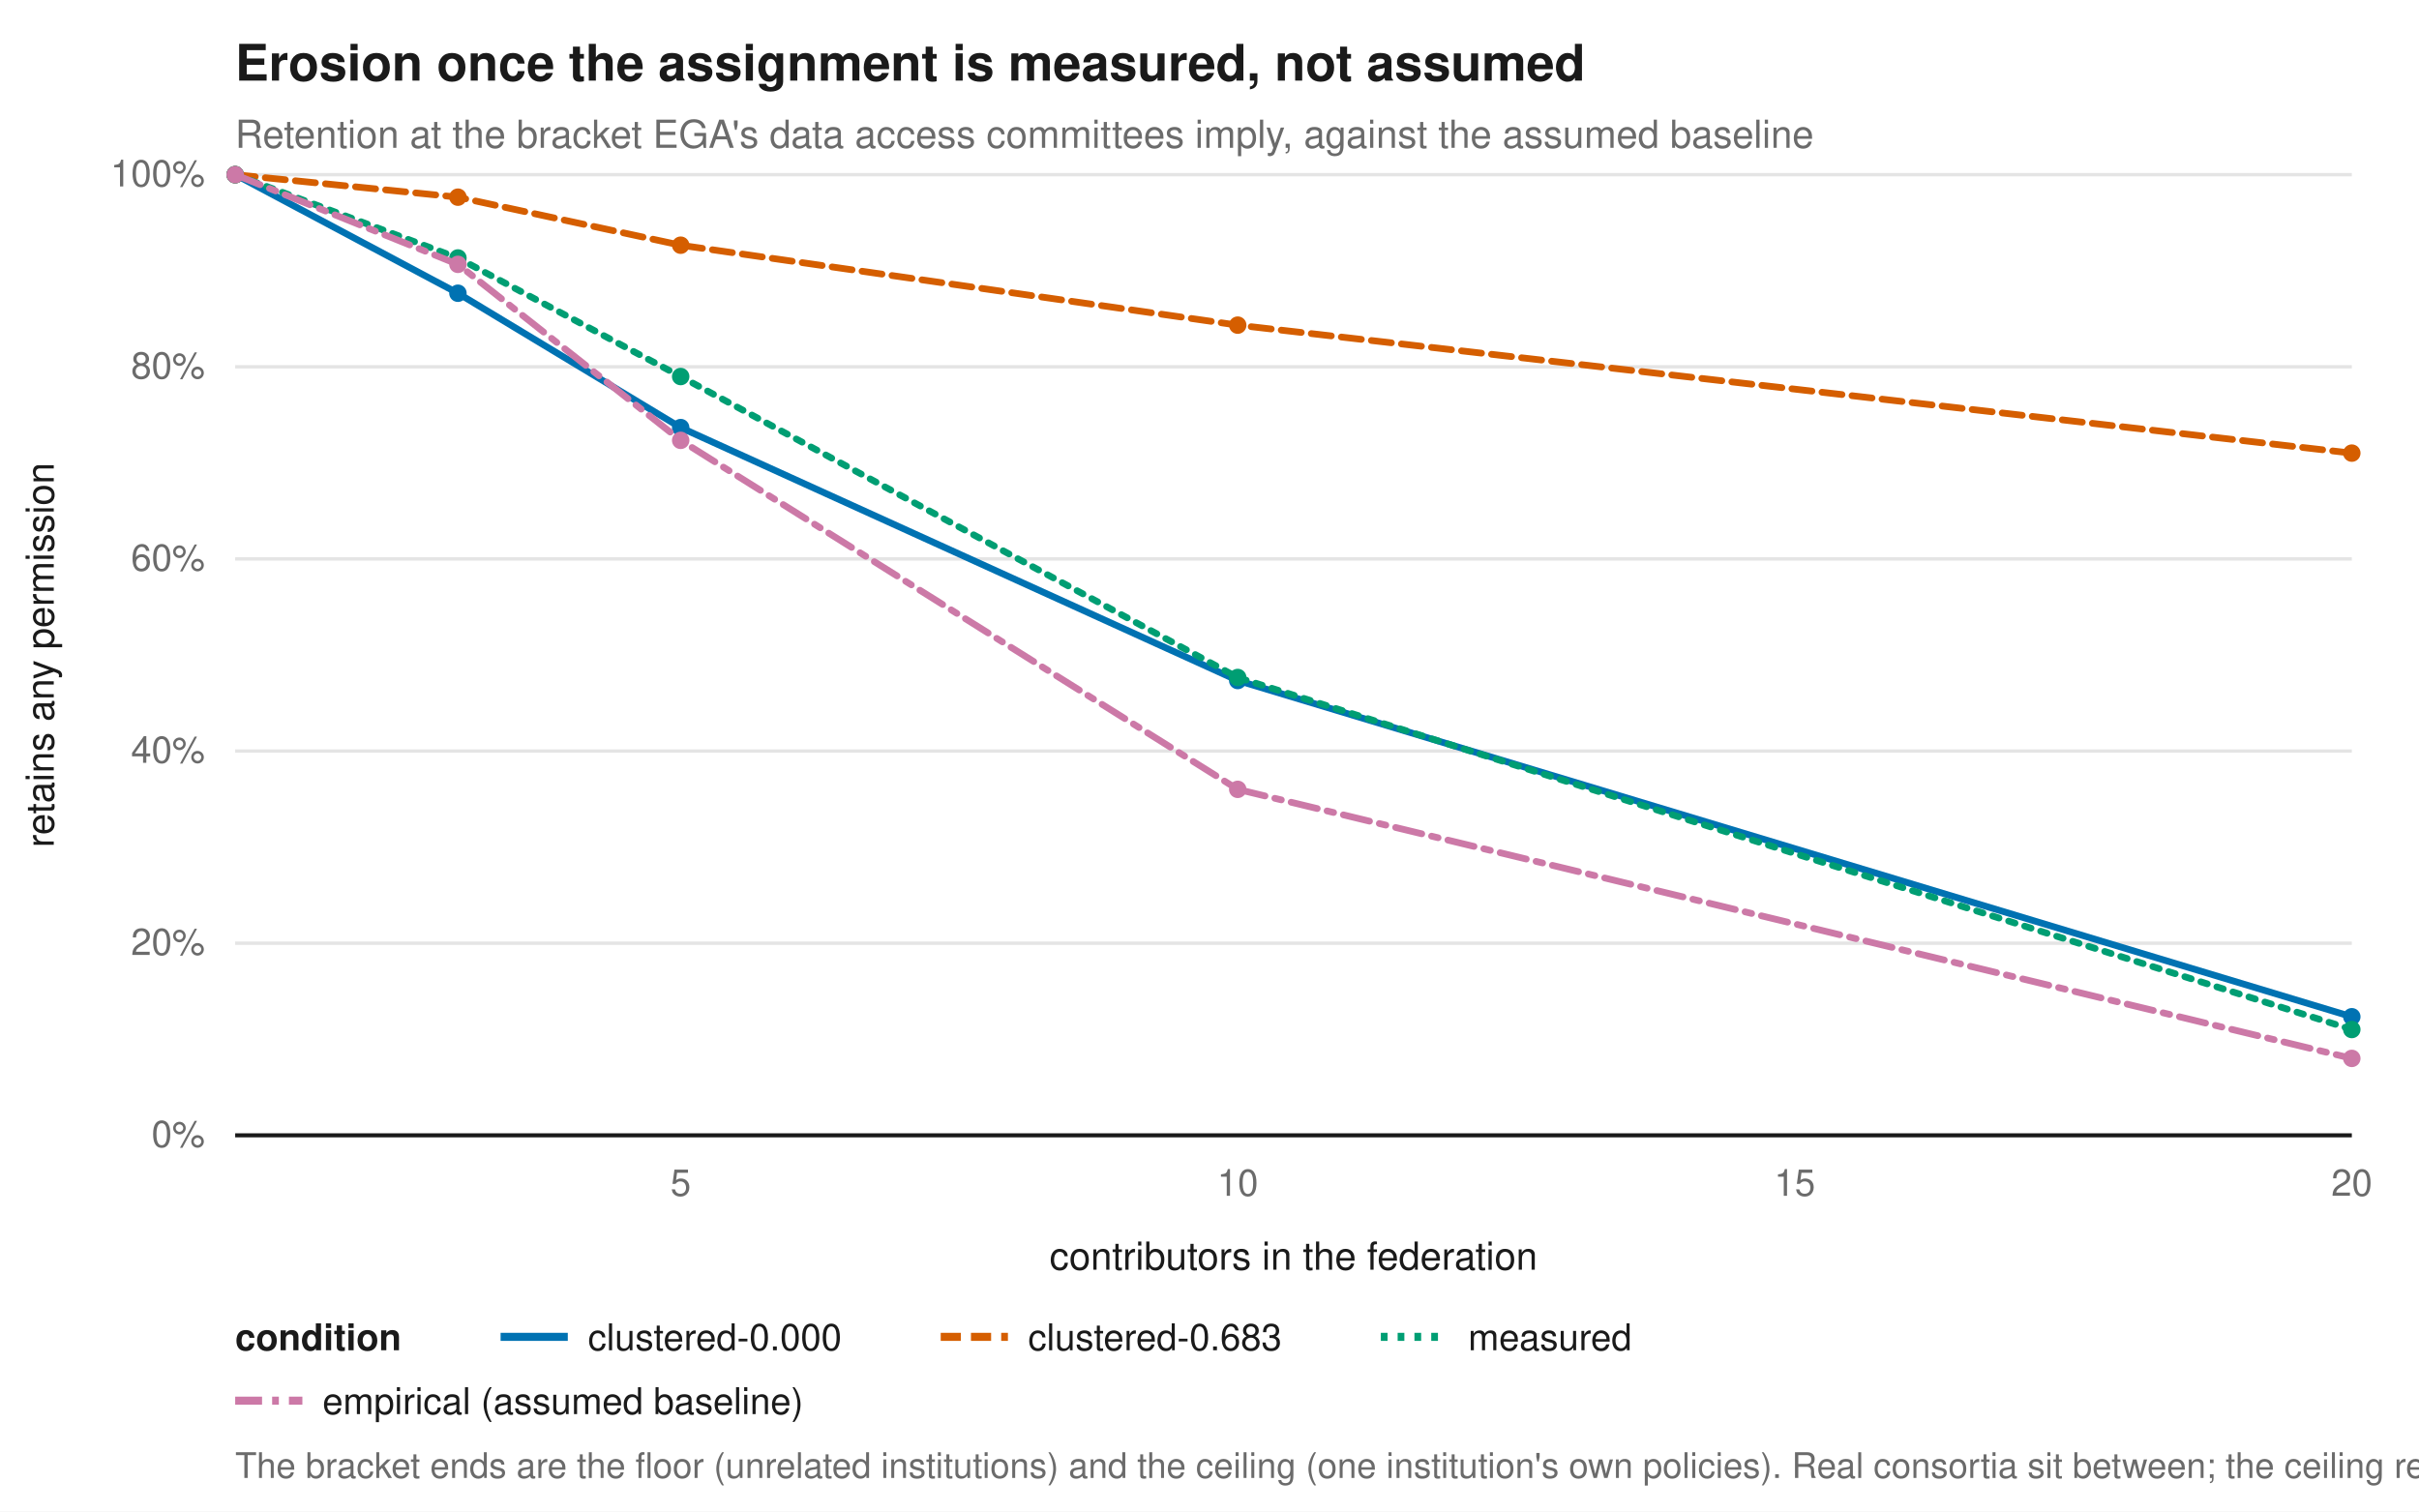
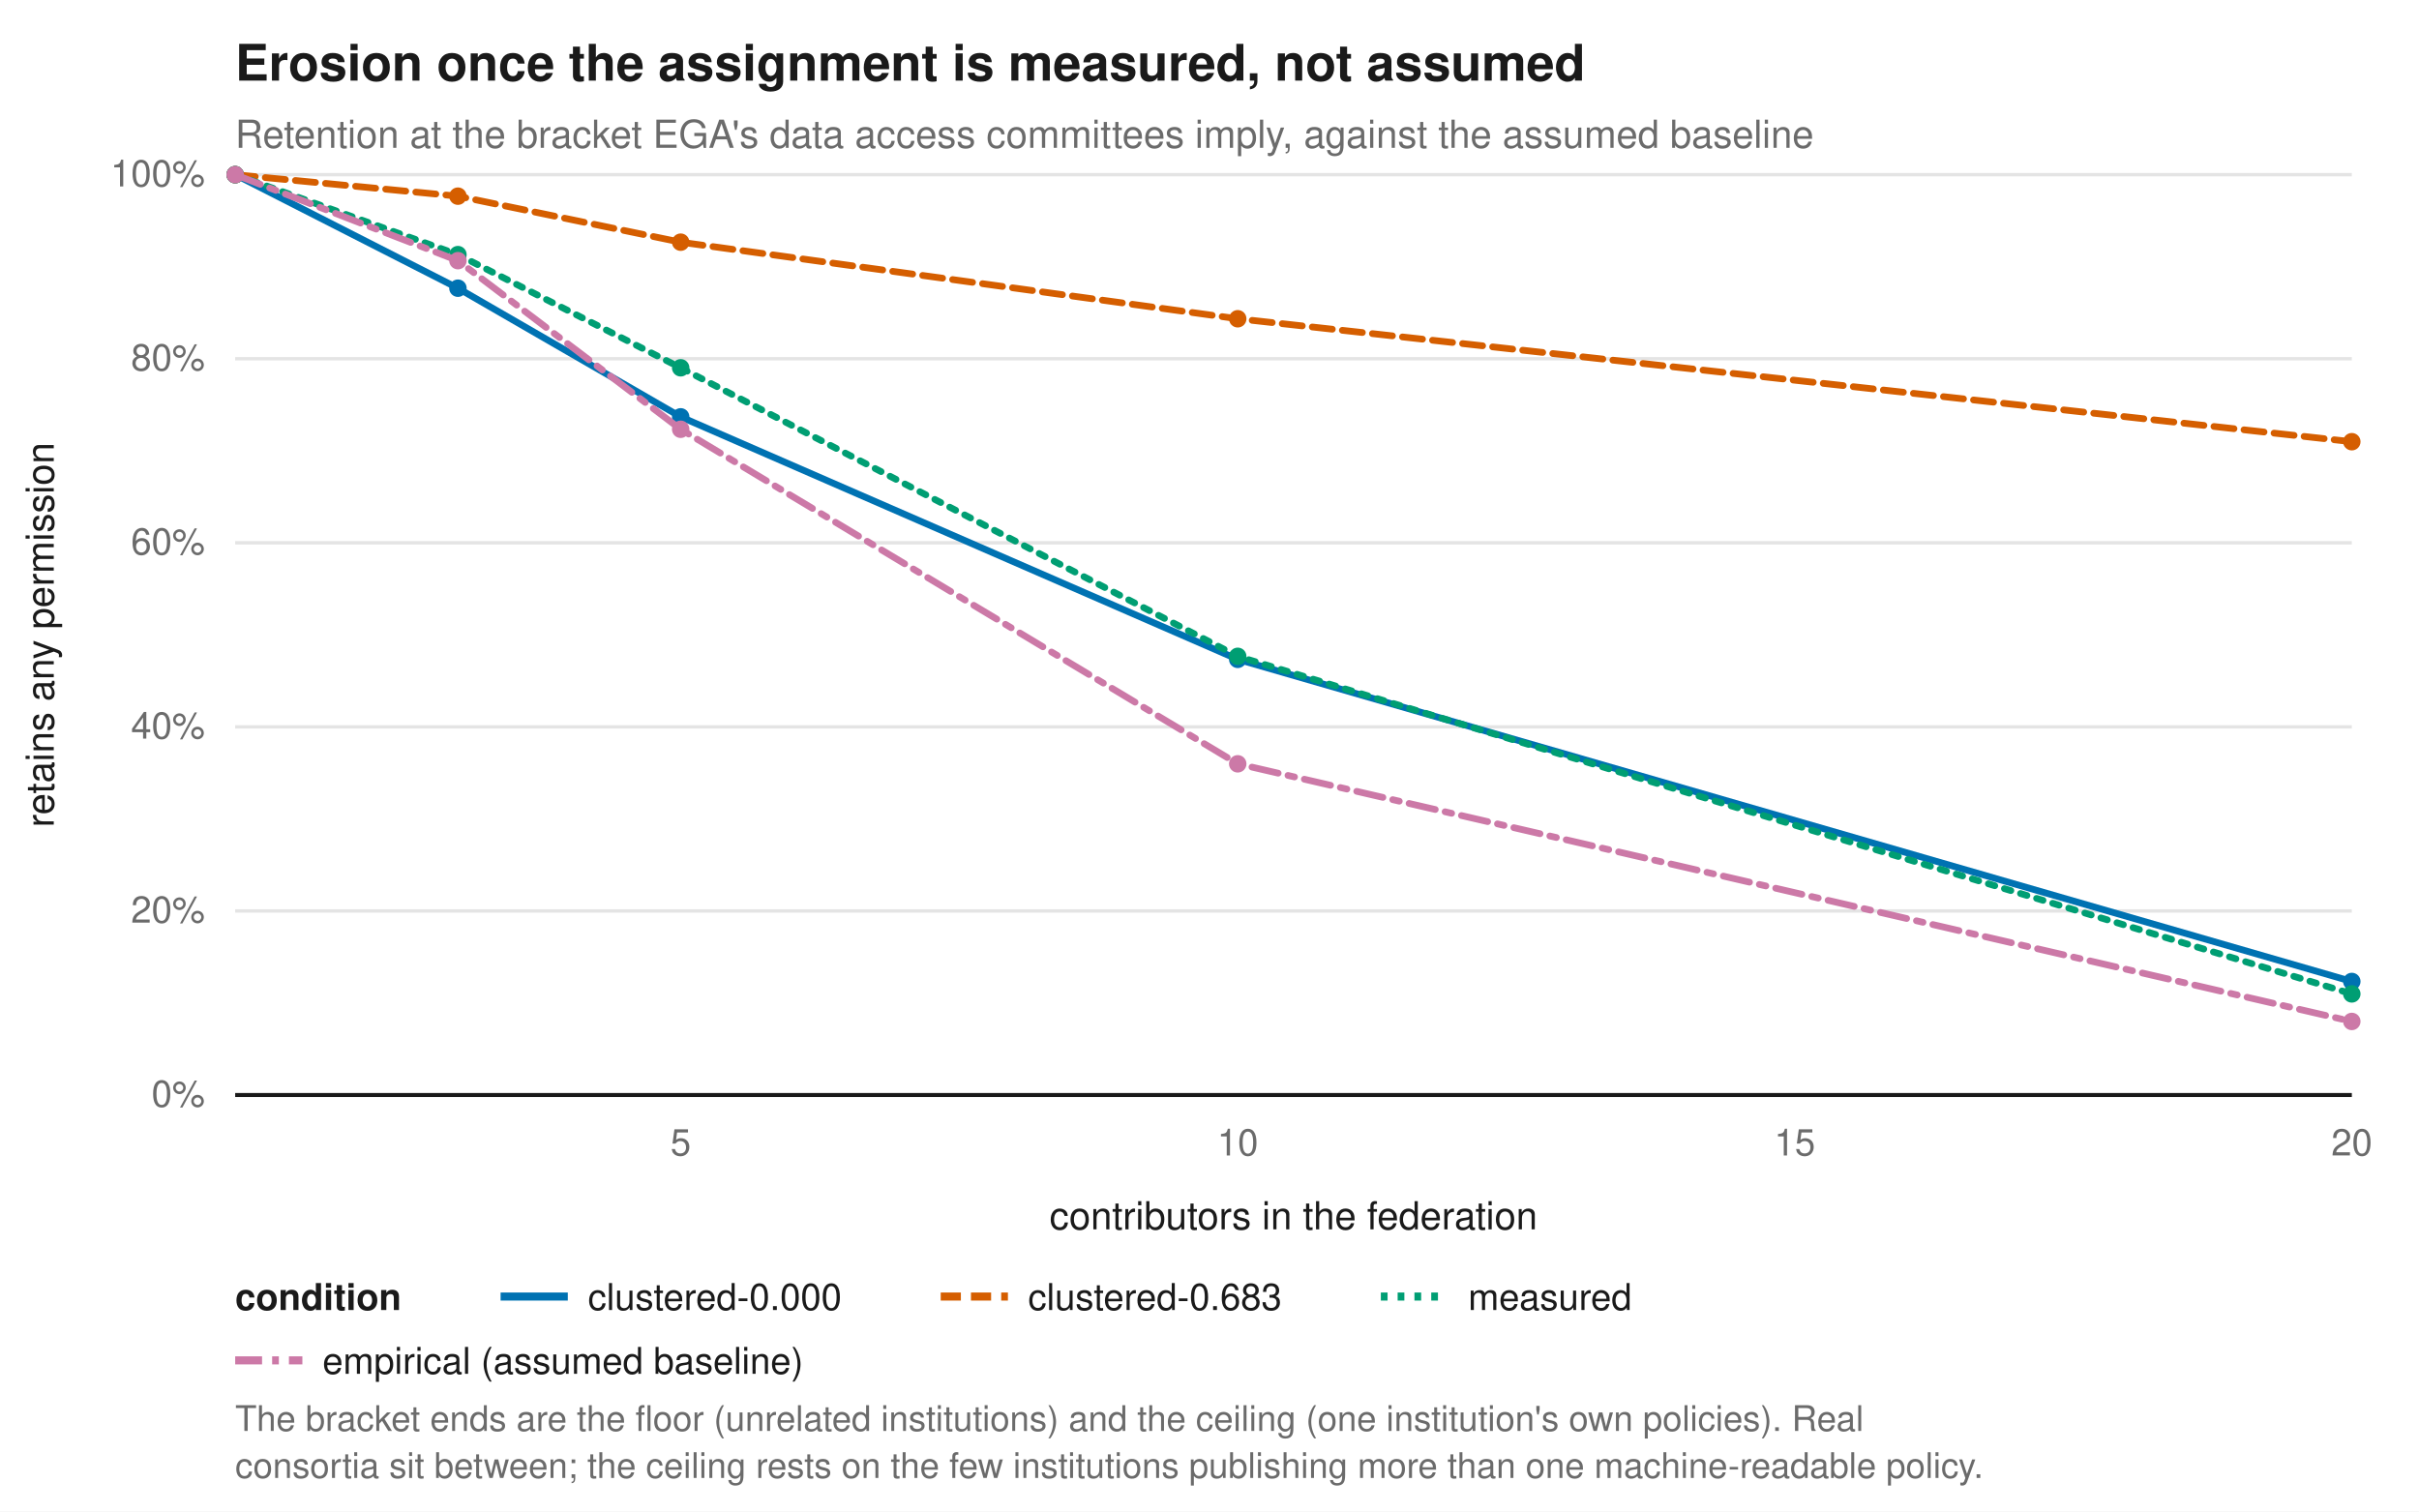
<svg xmlns="http://www.w3.org/2000/svg" viewBox="0 0 720 450" width="720" height="450" font-family="Helvetica, Arial, sans-serif">
  <rect width="720" height="450" fill="#ffffff" />
  <text x="70" y="24" font-size="15" font-weight="600" fill="#1a1a1a">Erosion once the assignment is measured, not assumed</text>
  <text x="70" y="44" font-size="11.5" fill="#6b6b6b">Retention at the bracket EGA's data access committees imply, against the assumed baseline</text>
-   <line x1="70" y1="338.0" x2="700" y2="338.0" stroke="#e4e4e4" stroke-width="1" />
-   <text x="61" y="341.5" font-size="11" text-anchor="end" fill="#6b6b6b">0%</text>
-   <line x1="70" y1="280.8" x2="700" y2="280.8" stroke="#e4e4e4" stroke-width="1" />
-   <text x="61" y="284.3" font-size="11" text-anchor="end" fill="#6b6b6b">20%</text>
-   <line x1="70" y1="223.6" x2="700" y2="223.6" stroke="#e4e4e4" stroke-width="1" />
-   <text x="61" y="227.1" font-size="11" text-anchor="end" fill="#6b6b6b">40%</text>
-   <line x1="70" y1="166.4" x2="700" y2="166.4" stroke="#e4e4e4" stroke-width="1" />
-   <text x="61" y="169.9" font-size="11" text-anchor="end" fill="#6b6b6b">60%</text>
-   <line x1="70" y1="109.2" x2="700" y2="109.2" stroke="#e4e4e4" stroke-width="1" />
-   <text x="61" y="112.7" font-size="11" text-anchor="end" fill="#6b6b6b">80%</text>
+   <line x1="70" y1="326.0" x2="700" y2="326.0" stroke="#e4e4e4" stroke-width="1" />
+   <text x="61" y="329.5" font-size="11" text-anchor="end" fill="#6b6b6b">0%</text>
+   <line x1="70" y1="271.2" x2="700" y2="271.2" stroke="#e4e4e4" stroke-width="1" />
+   <text x="61" y="274.7" font-size="11" text-anchor="end" fill="#6b6b6b">20%</text>
+   <line x1="70" y1="216.4" x2="700" y2="216.4" stroke="#e4e4e4" stroke-width="1" />
+   <text x="61" y="219.9" font-size="11" text-anchor="end" fill="#6b6b6b">40%</text>
+   <line x1="70" y1="161.6" x2="700" y2="161.6" stroke="#e4e4e4" stroke-width="1" />
+   <text x="61" y="165.1" font-size="11" text-anchor="end" fill="#6b6b6b">60%</text>
+   <line x1="70" y1="106.8" x2="700" y2="106.8" stroke="#e4e4e4" stroke-width="1" />
+   <text x="61" y="110.3" font-size="11" text-anchor="end" fill="#6b6b6b">80%</text>
  <line x1="70" y1="52.0" x2="700" y2="52.0" stroke="#e4e4e4" stroke-width="1" />
  <text x="61" y="55.5" font-size="11" text-anchor="end" fill="#6b6b6b">100%</text>
-   <text x="202.6" y="356" font-size="11" text-anchor="middle" fill="#6b6b6b">5</text>
-   <text x="368.4" y="356" font-size="11" text-anchor="middle" fill="#6b6b6b">10</text>
-   <text x="534.2" y="356" font-size="11" text-anchor="middle" fill="#6b6b6b">15</text>
-   <text x="700.0" y="356" font-size="11" text-anchor="middle" fill="#6b6b6b">20</text>
-   <line x1="70" y1="338" x2="700" y2="338" stroke="#1a1a1a" stroke-width="1.2" />
-   <text x="16" y="195.0" font-size="11.5" fill="#1a1a1a" text-anchor="middle" transform="rotate(-90 16 195.0)">retains any permission</text>
-   <text x="385.0" y="378" font-size="11.5" text-anchor="middle" fill="#1a1a1a">contributors in the federation</text>
-   <polyline points="70.0,52.0 136.3,87.3 202.6,127.3 368.4,202.6 700.0,302.7" fill="none" stroke="#0072B2" stroke-width="2" stroke-linejoin="round" stroke-linecap="round" />
+   <text x="202.6" y="344" font-size="11" text-anchor="middle" fill="#6b6b6b">5</text>
+   <text x="368.4" y="344" font-size="11" text-anchor="middle" fill="#6b6b6b">10</text>
+   <text x="534.2" y="344" font-size="11" text-anchor="middle" fill="#6b6b6b">15</text>
+   <text x="700.0" y="344" font-size="11" text-anchor="middle" fill="#6b6b6b">20</text>
+   <line x1="70" y1="326" x2="700" y2="326" stroke="#1a1a1a" stroke-width="1.2" />
+   <text x="16" y="189.0" font-size="11.5" fill="#1a1a1a" text-anchor="middle" transform="rotate(-90 16 189.0)">retains any permission</text>
+   <text x="385.0" y="366" font-size="11.5" text-anchor="middle" fill="#1a1a1a">contributors in the federation</text>
+   <polyline points="70.0,52.0 136.3,85.8 202.6,124.1 368.4,196.3 700.0,292.2" fill="none" stroke="#0072B2" stroke-width="2" stroke-linejoin="round" stroke-linecap="round" />
  <circle cx="70.0" cy="52.0" r="2.6" fill="#0072B2" />
-   <circle cx="136.3" cy="87.3" r="2.6" fill="#0072B2" />
-   <circle cx="202.6" cy="127.3" r="2.6" fill="#0072B2" />
-   <circle cx="368.4" cy="202.6" r="2.6" fill="#0072B2" />
-   <circle cx="700.0" cy="302.7" r="2.6" fill="#0072B2" />
-   <polyline points="70.0,52.0 136.3,58.7 202.6,73.0 368.4,96.8 700.0,134.9" fill="none" stroke="#D55E00" stroke-width="2" stroke-dasharray="6 3" stroke-linejoin="round" stroke-linecap="round" />
+   <circle cx="136.3" cy="85.8" r="2.6" fill="#0072B2" />
+   <circle cx="202.6" cy="124.1" r="2.6" fill="#0072B2" />
+   <circle cx="368.4" cy="196.3" r="2.6" fill="#0072B2" />
+   <circle cx="700.0" cy="292.2" r="2.6" fill="#0072B2" />
+   <polyline points="70.0,52.0 136.3,58.4 202.6,72.1 368.4,94.9 700.0,131.5" fill="none" stroke="#D55E00" stroke-width="2" stroke-dasharray="6 3" stroke-linejoin="round" stroke-linecap="round" />
  <circle cx="70.0" cy="52.0" r="2.6" fill="#D55E00" />
-   <circle cx="136.3" cy="58.7" r="2.6" fill="#D55E00" />
-   <circle cx="202.6" cy="73.0" r="2.6" fill="#D55E00" />
-   <circle cx="368.4" cy="96.8" r="2.6" fill="#D55E00" />
-   <circle cx="700.0" cy="134.9" r="2.6" fill="#D55E00" />
-   <polyline points="70.0,52.0 136.3,76.8 202.6,112.1 368.4,201.7 700.0,306.5" fill="none" stroke="#009E73" stroke-width="2" stroke-dasharray="2 3" stroke-linejoin="round" stroke-linecap="round" />
+   <circle cx="136.3" cy="58.4" r="2.6" fill="#D55E00" />
+   <circle cx="202.6" cy="72.1" r="2.6" fill="#D55E00" />
+   <circle cx="368.4" cy="94.9" r="2.6" fill="#D55E00" />
+   <circle cx="700.0" cy="131.5" r="2.6" fill="#D55E00" />
+   <polyline points="70.0,52.0 136.3,75.8 202.6,109.5 368.4,195.4 700.0,295.9" fill="none" stroke="#009E73" stroke-width="2" stroke-dasharray="2 3" stroke-linejoin="round" stroke-linecap="round" />
  <circle cx="70.0" cy="52.0" r="2.6" fill="#009E73" />
-   <circle cx="136.3" cy="76.8" r="2.6" fill="#009E73" />
-   <circle cx="202.6" cy="112.1" r="2.6" fill="#009E73" />
-   <circle cx="368.4" cy="201.7" r="2.6" fill="#009E73" />
-   <circle cx="700.0" cy="306.5" r="2.6" fill="#009E73" />
-   <polyline points="70.0,52.0 136.3,78.7 202.6,131.1 368.4,235.0 700.0,315.1" fill="none" stroke="#CC79A7" stroke-width="2" stroke-dasharray="8 3 2 3" stroke-linejoin="round" stroke-linecap="round" />
+   <circle cx="136.3" cy="75.8" r="2.6" fill="#009E73" />
+   <circle cx="202.6" cy="109.5" r="2.6" fill="#009E73" />
+   <circle cx="368.4" cy="195.4" r="2.6" fill="#009E73" />
+   <circle cx="700.0" cy="295.9" r="2.6" fill="#009E73" />
+   <polyline points="70.0,52.0 136.3,77.6 202.6,127.8 368.4,227.4 700.0,304.1" fill="none" stroke="#CC79A7" stroke-width="2" stroke-dasharray="8 3 2 3" stroke-linejoin="round" stroke-linecap="round" />
  <circle cx="70.0" cy="52.0" r="2.6" fill="#CC79A7" />
-   <circle cx="136.3" cy="78.7" r="2.6" fill="#CC79A7" />
-   <circle cx="202.6" cy="131.1" r="2.6" fill="#CC79A7" />
-   <circle cx="368.4" cy="235.0" r="2.6" fill="#CC79A7" />
-   <circle cx="700.0" cy="315.1" r="2.6" fill="#CC79A7" />
-   <text x="70" y="402" font-size="11" font-weight="600" fill="#1a1a1a">condition</text>
-   <line x1="149.0" y1="398" x2="169.0" y2="398" stroke="#0072B2" stroke-width="2.4" />
-   <text x="175.0" y="402" font-size="11" fill="#1a1a1a">clustered-0.000</text>
-   <line x1="280.0" y1="398" x2="300.0" y2="398" stroke="#D55E00" stroke-width="2.4" stroke-dasharray="6 3" />
-   <text x="306.0" y="402" font-size="11" fill="#1a1a1a">clustered-0.683</text>
-   <line x1="411.0" y1="398" x2="431.0" y2="398" stroke="#009E73" stroke-width="2.4" stroke-dasharray="2 3" />
-   <text x="437.0" y="402" font-size="11" fill="#1a1a1a">measured</text>
-   <line x1="70" y1="417" x2="90" y2="417" stroke="#CC79A7" stroke-width="2.4" stroke-dasharray="8 3 2 3" />
-   <text x="96" y="421" font-size="11" fill="#1a1a1a">empirical (assumed baseline)</text>
-   <text x="70" y="440" font-size="10.5" fill="#6b6b6b">The bracket ends are the floor (unrelated institutions) and the ceiling (one institution's own policies). Real consortia sit between; the ceiling rests on the few institutions publishing more than one machine-readable policy.</text>
+   <circle cx="136.3" cy="77.6" r="2.6" fill="#CC79A7" />
+   <circle cx="202.6" cy="127.8" r="2.6" fill="#CC79A7" />
+   <circle cx="368.4" cy="227.4" r="2.6" fill="#CC79A7" />
+   <circle cx="700.0" cy="304.1" r="2.6" fill="#CC79A7" />
+   <text x="70" y="390" font-size="11" font-weight="600" fill="#1a1a1a">condition</text>
+   <line x1="149.0" y1="386" x2="169.0" y2="386" stroke="#0072B2" stroke-width="2.4" />
+   <text x="175.0" y="390" font-size="11" fill="#1a1a1a">clustered-0.000</text>
+   <line x1="280.0" y1="386" x2="300.0" y2="386" stroke="#D55E00" stroke-width="2.4" stroke-dasharray="6 3" />
+   <text x="306.0" y="390" font-size="11" fill="#1a1a1a">clustered-0.683</text>
+   <line x1="411.0" y1="386" x2="431.0" y2="386" stroke="#009E73" stroke-width="2.4" stroke-dasharray="2 3" />
+   <text x="437.0" y="390" font-size="11" fill="#1a1a1a">measured</text>
+   <line x1="70" y1="405" x2="90" y2="405" stroke="#CC79A7" stroke-width="2.4" stroke-dasharray="8 3 2 3" />
+   <text x="96" y="409" font-size="11" fill="#1a1a1a">empirical (assumed baseline)</text>
+   <text x="70" y="426" font-size="10.5" fill="#6b6b6b">The bracket ends are the floor (unrelated institutions) and the ceiling (one institution's own policies). Real</text>
+   <text x="70" y="440" font-size="10.5" fill="#6b6b6b">consortia sit between; the ceiling rests on the few institutions publishing more than one machine-readable policy.</text>
</svg>
